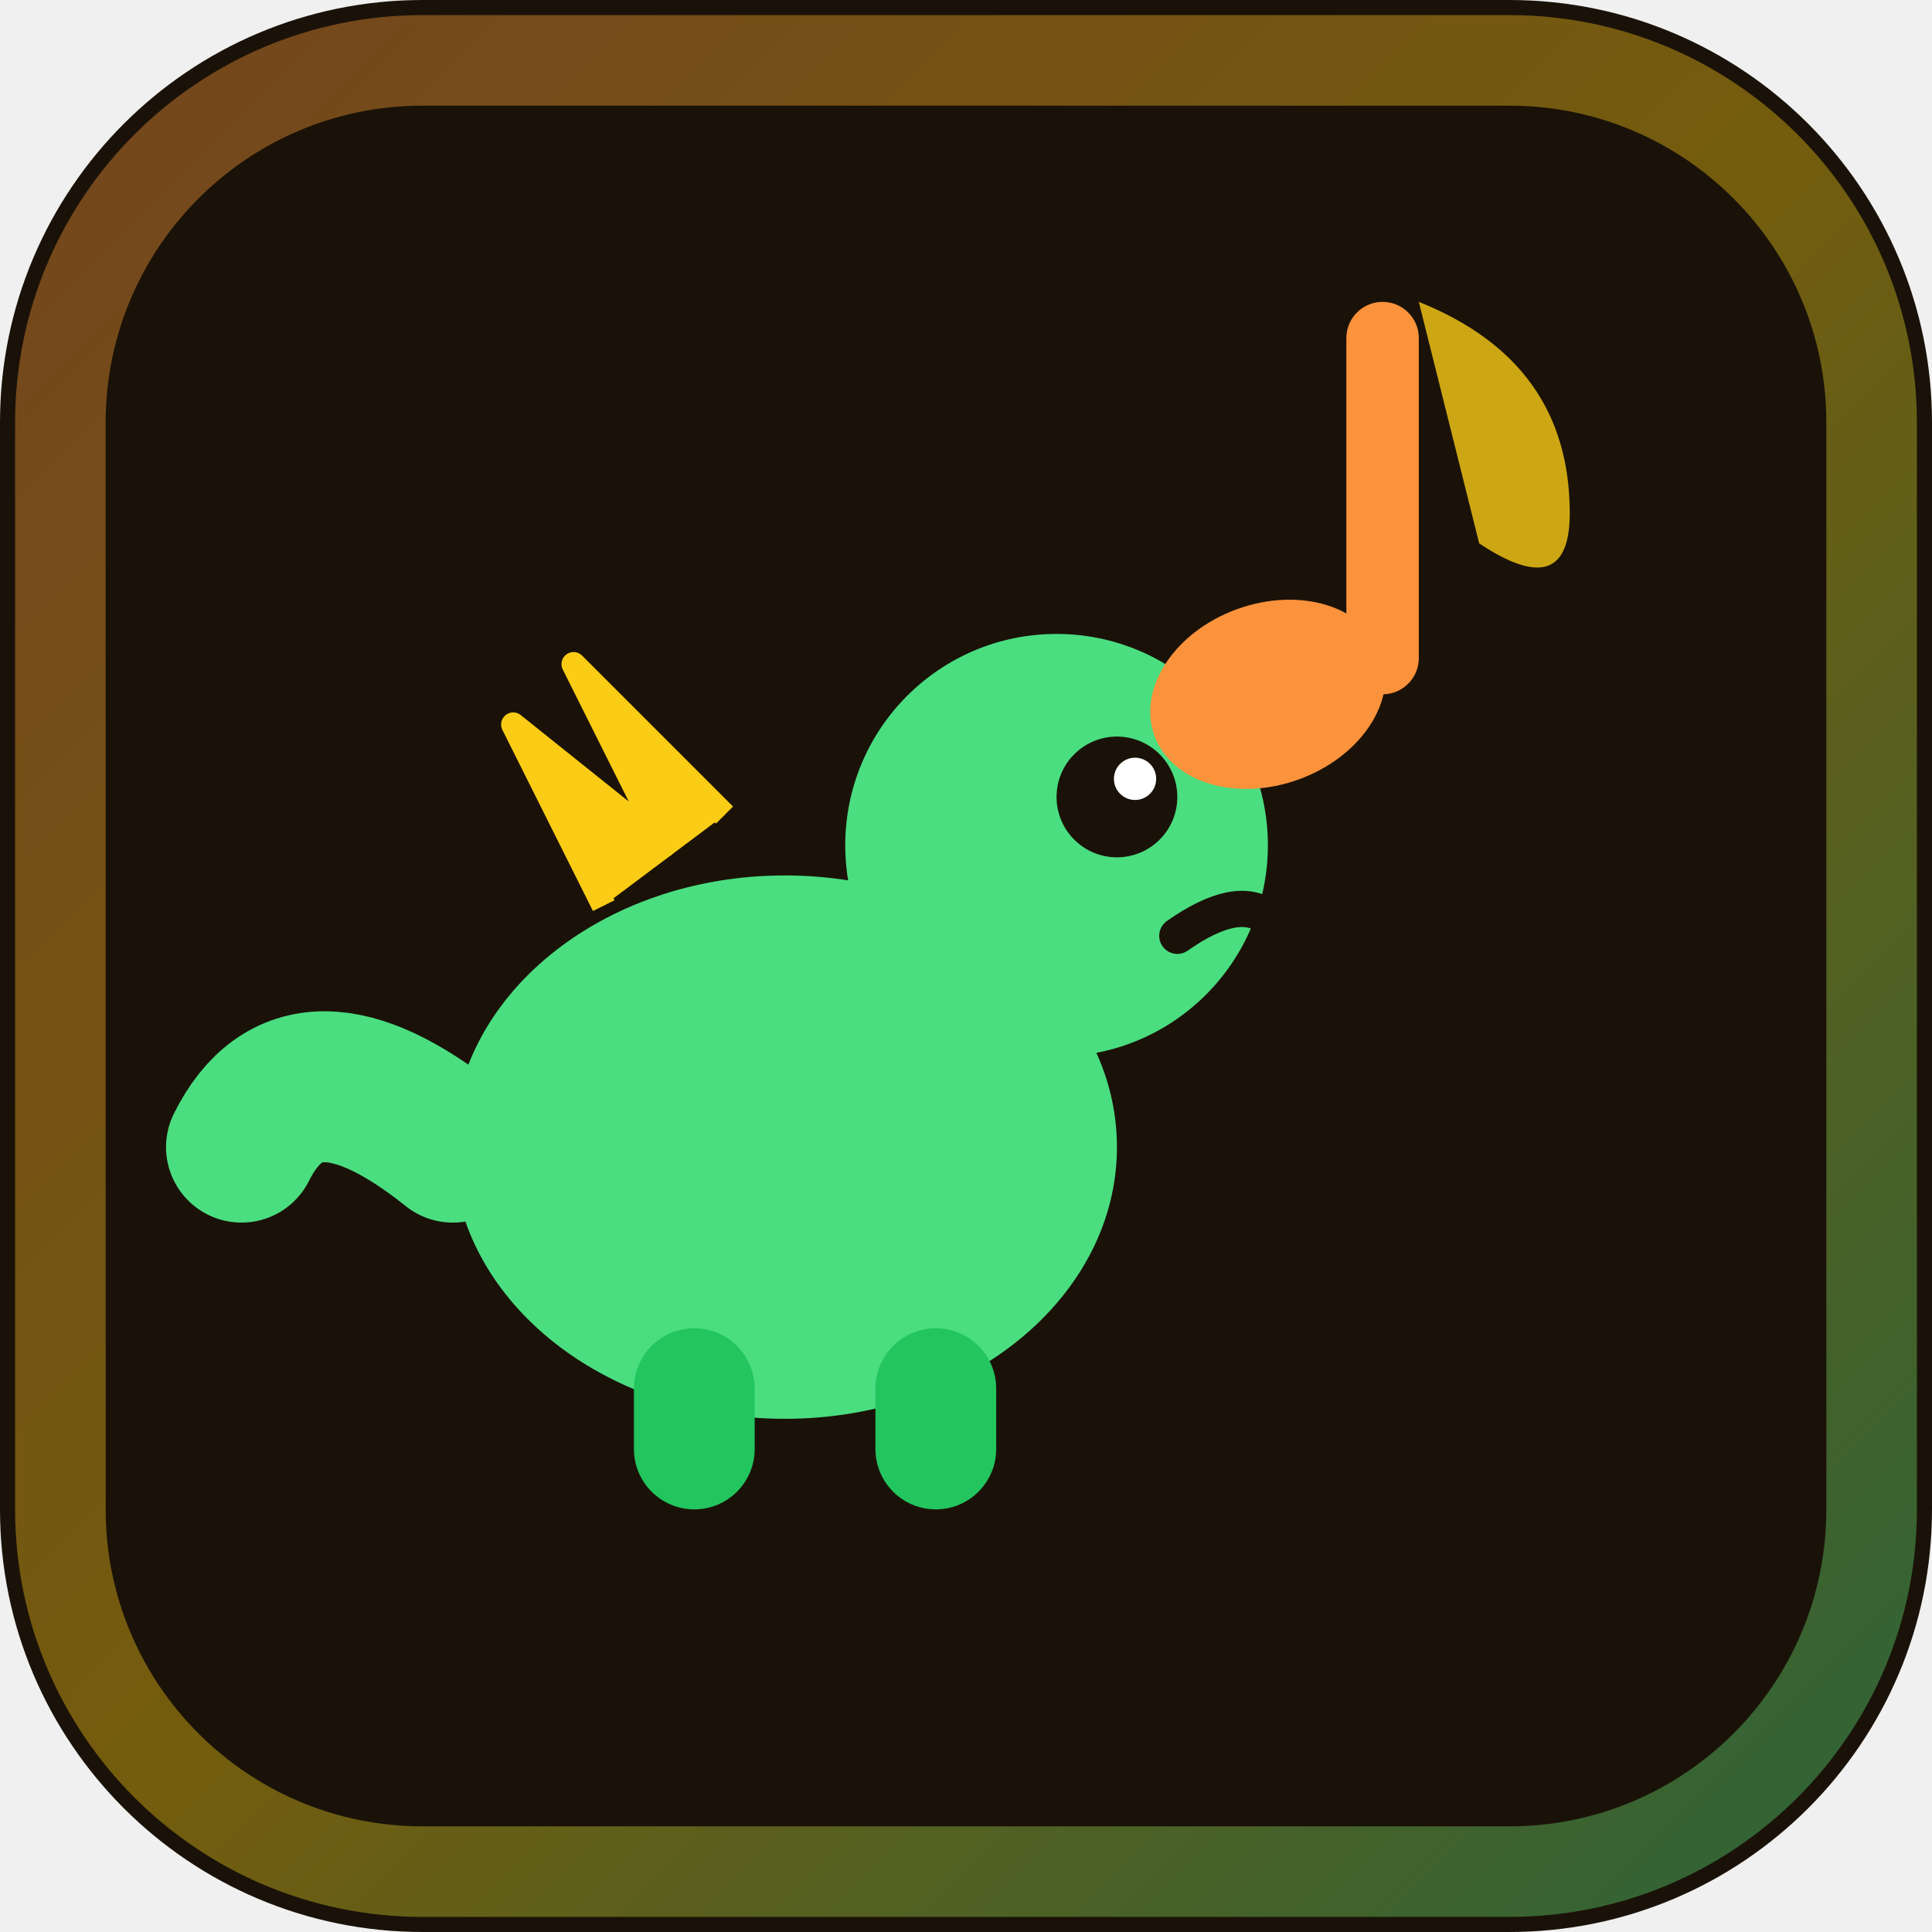
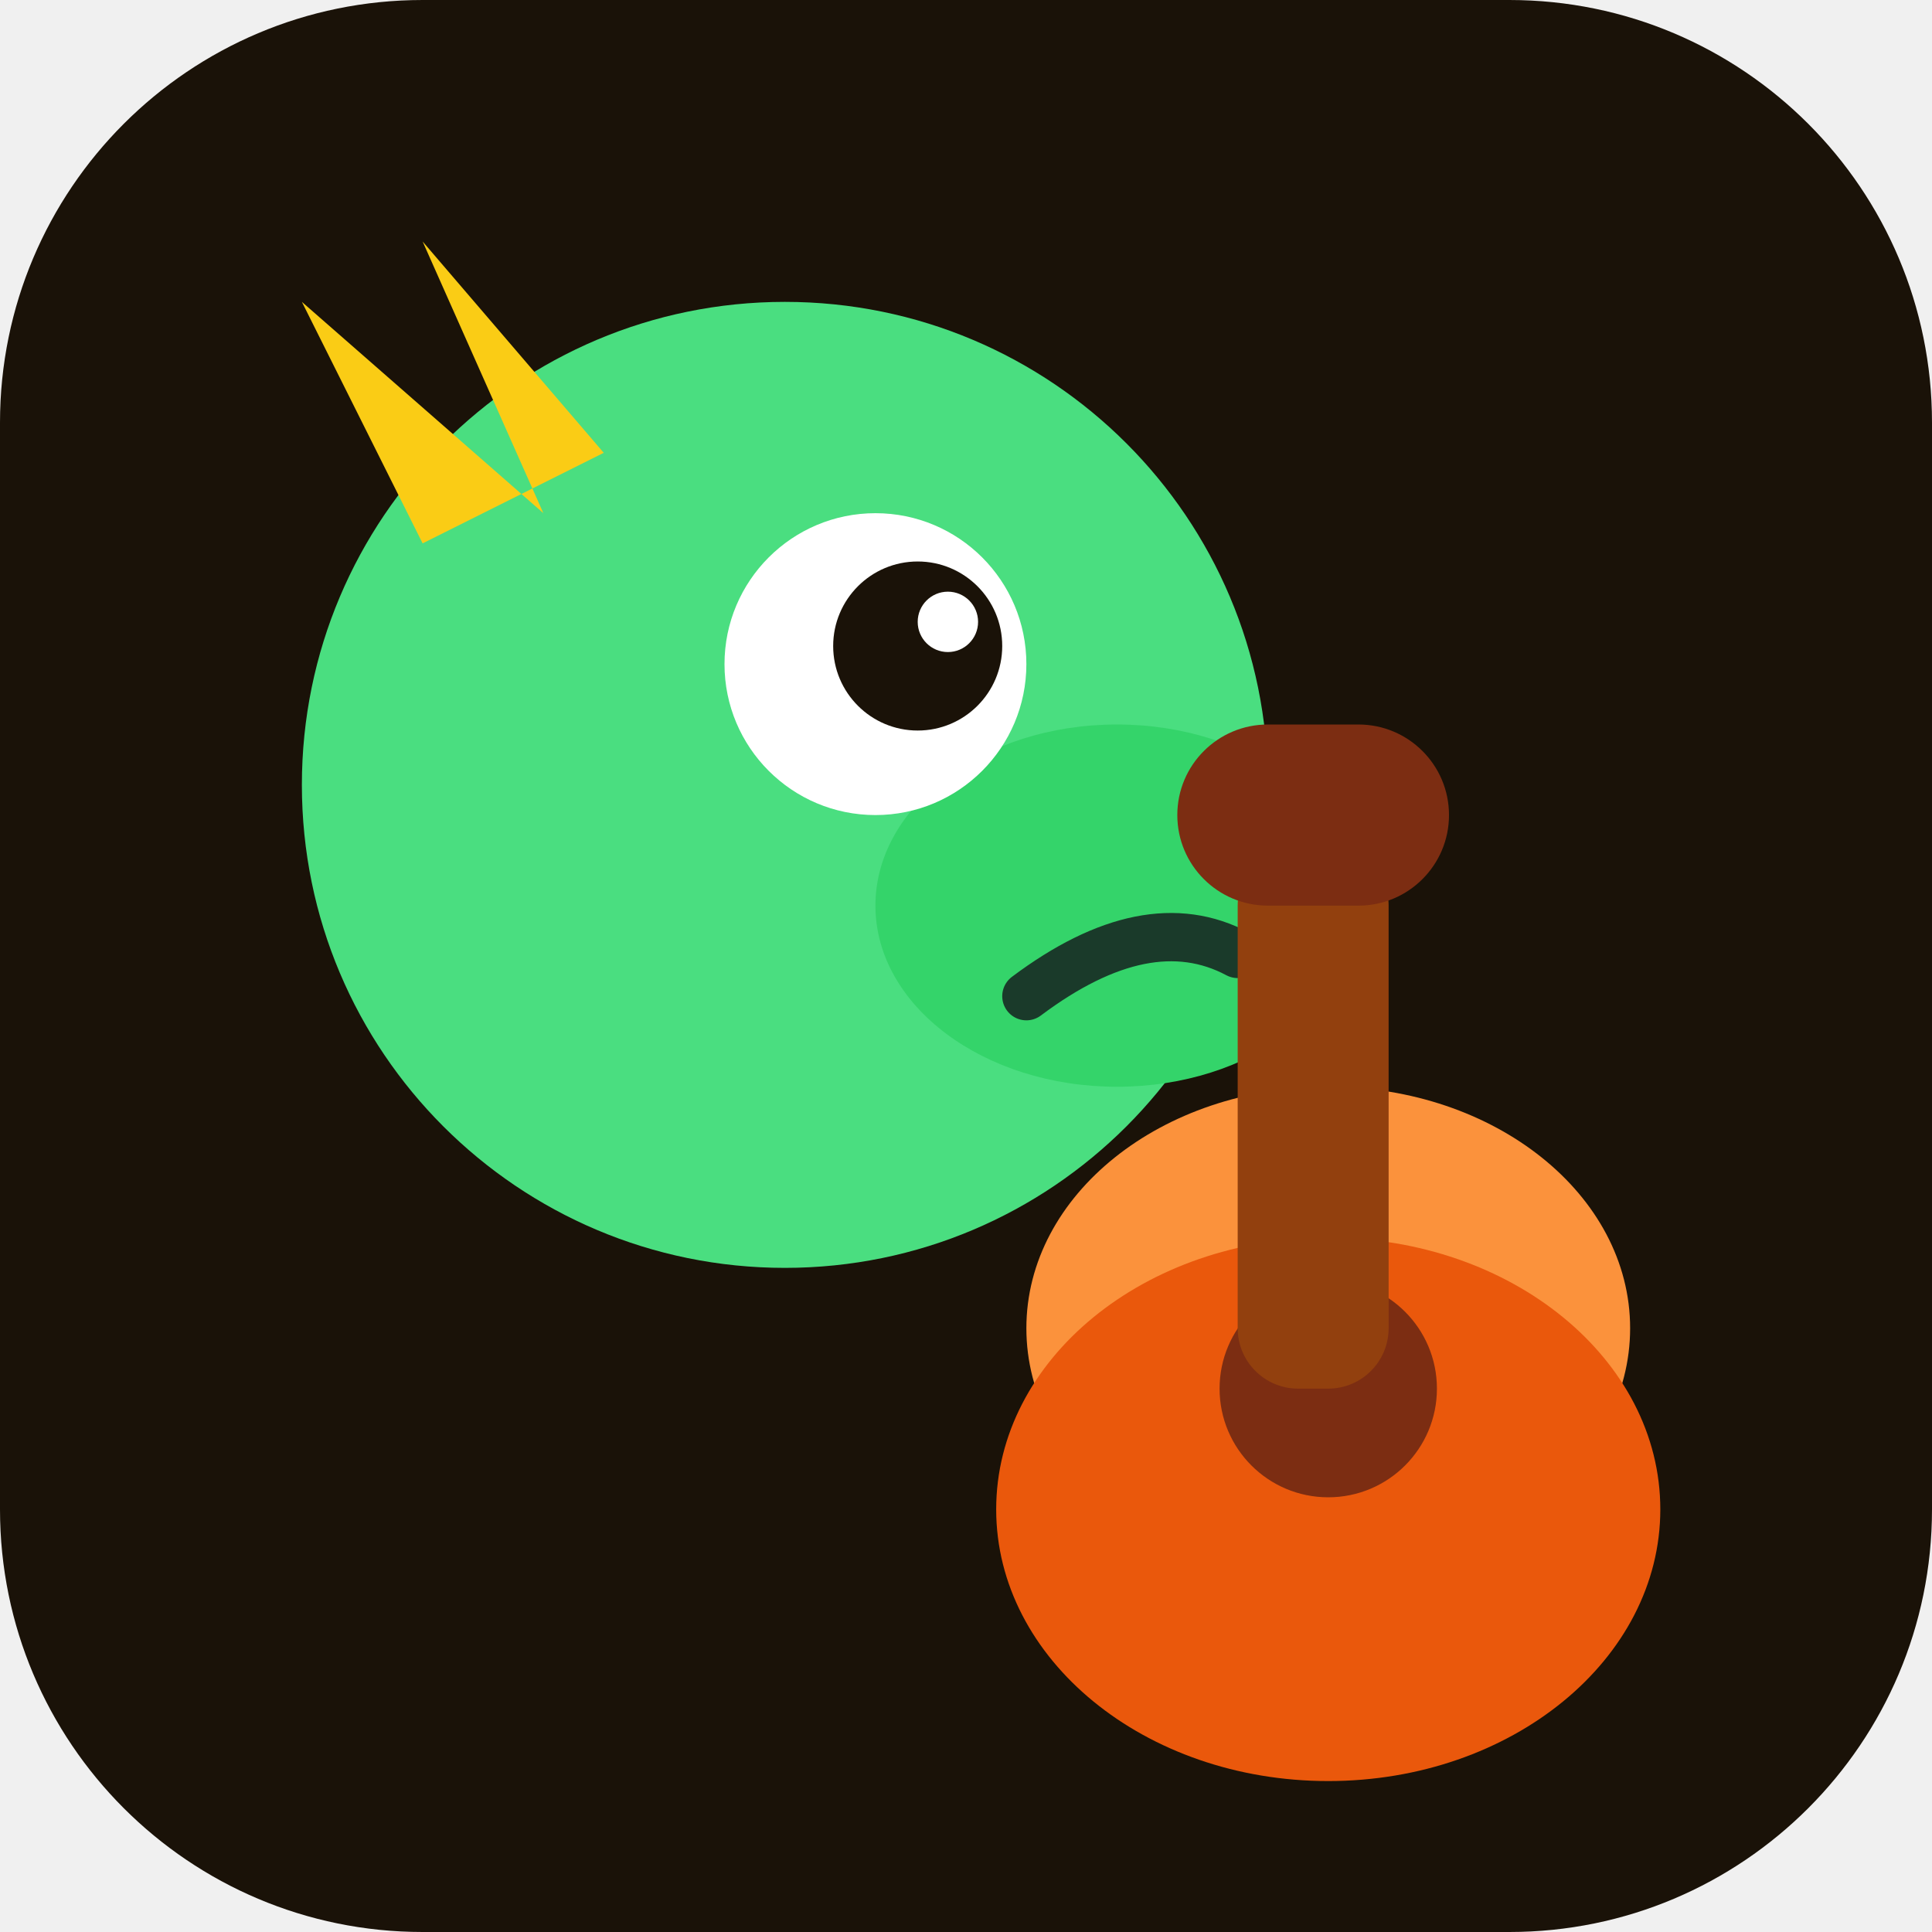
<svg xmlns="http://www.w3.org/2000/svg" viewBox="0 0 32 32">
-   <defs>
-     <linearGradient id="bg" x1="0" y1="0" x2="1" y2="1">
-       <stop offset="0%" stop-color="#fb923c" />
-       <stop offset="50%" stop-color="#facc15" />
-       <stop offset="100%" stop-color="#4ade80" />
-     </linearGradient>
-   </defs>
  <rect width="32" height="32" rx="7" fill="#1a1208" />
-   <rect x="1" y="1" width="30" height="30" rx="6" fill="none" stroke="url(#bg)" stroke-width="1.5" opacity="0.4" />
-   <ellipse cx="13" cy="19" rx="5.5" ry="4.5" fill="#4ade80" />
-   <circle cx="17.5" cy="14" r="3.5" fill="#4ade80" />
-   <circle cx="18.5" cy="13.2" r="1" fill="#1a1208" />
-   <circle cx="18.8" cy="12.9" r="0.35" fill="#fff" />
-   <path d="M19.5 15.5 Q20.5 14.8 21 15.2" fill="none" stroke="#1a1208" stroke-width="0.6" stroke-linecap="round" />
-   <path d="M10 15 L8.5 12 L11 14 L9.5 11 L12 13.5" fill="#facc15" stroke="#facc15" stroke-width="0.4" stroke-linejoin="round" />
-   <path d="M7.5 19 Q5 17 4 19" fill="none" stroke="#4ade80" stroke-width="2.5" stroke-linecap="round" />
-   <rect x="10.5" y="22" width="2" height="3" rx="1" fill="#22c55e" />
-   <rect x="14.5" y="22" width="2" height="3" rx="1" fill="#22c55e" />
-   <g transform="translate(21, 7)">
-     <ellipse cx="0" cy="4.5" rx="2" ry="1.5" fill="#fb923c" transform="rotate(-20, 0, 4.5)" />
-     <rect x="1.3" y="-2" width="1.2" height="6.5" rx="0.6" fill="#fb923c" />
-     <path d="M2.5 -2 Q5 -1 5 1.5 Q5 3 3.5 2" fill="#facc15" opacity="0.8" />
-   </g>
+   <circle cx="13" cy="13" r="8" fill="#4ade80" />
+   <ellipse cx="18.5" cy="15" rx="4" ry="3" fill="#34d46a" />
+   <circle cx="14.5" cy="11" r="2.5" fill="#fff" />
+   <circle cx="15.2" cy="10.7" r="1.4" fill="#1a1208" />
+   <circle cx="15.7" cy="10.3" r="0.5" fill="#fff" />
+   <path d="M17 16.5 Q19 15 20.5 15.8" fill="none" stroke="#1a3a2a" stroke-width="0.8" stroke-linecap="round" />
+   <path d="M7 9 L5 5 L9 8.5 L7 4 L10 7.5" fill="#facc15" />
+   <ellipse cx="22" cy="22" rx="5" ry="4" fill="#fb923c" />
+   <ellipse cx="22" cy="25" rx="5.5" ry="4.5" fill="#ea580c" />
+   <circle cx="22" cy="23" r="1.8" fill="#7c2d12" />
+   <rect x="20.5" y="14" width="2.5" height="9" rx="1" fill="#92400e" />
+   <rect x="19.5" y="12" width="4.5" height="3" rx="1.5" fill="#7c2d12" />
</svg>
